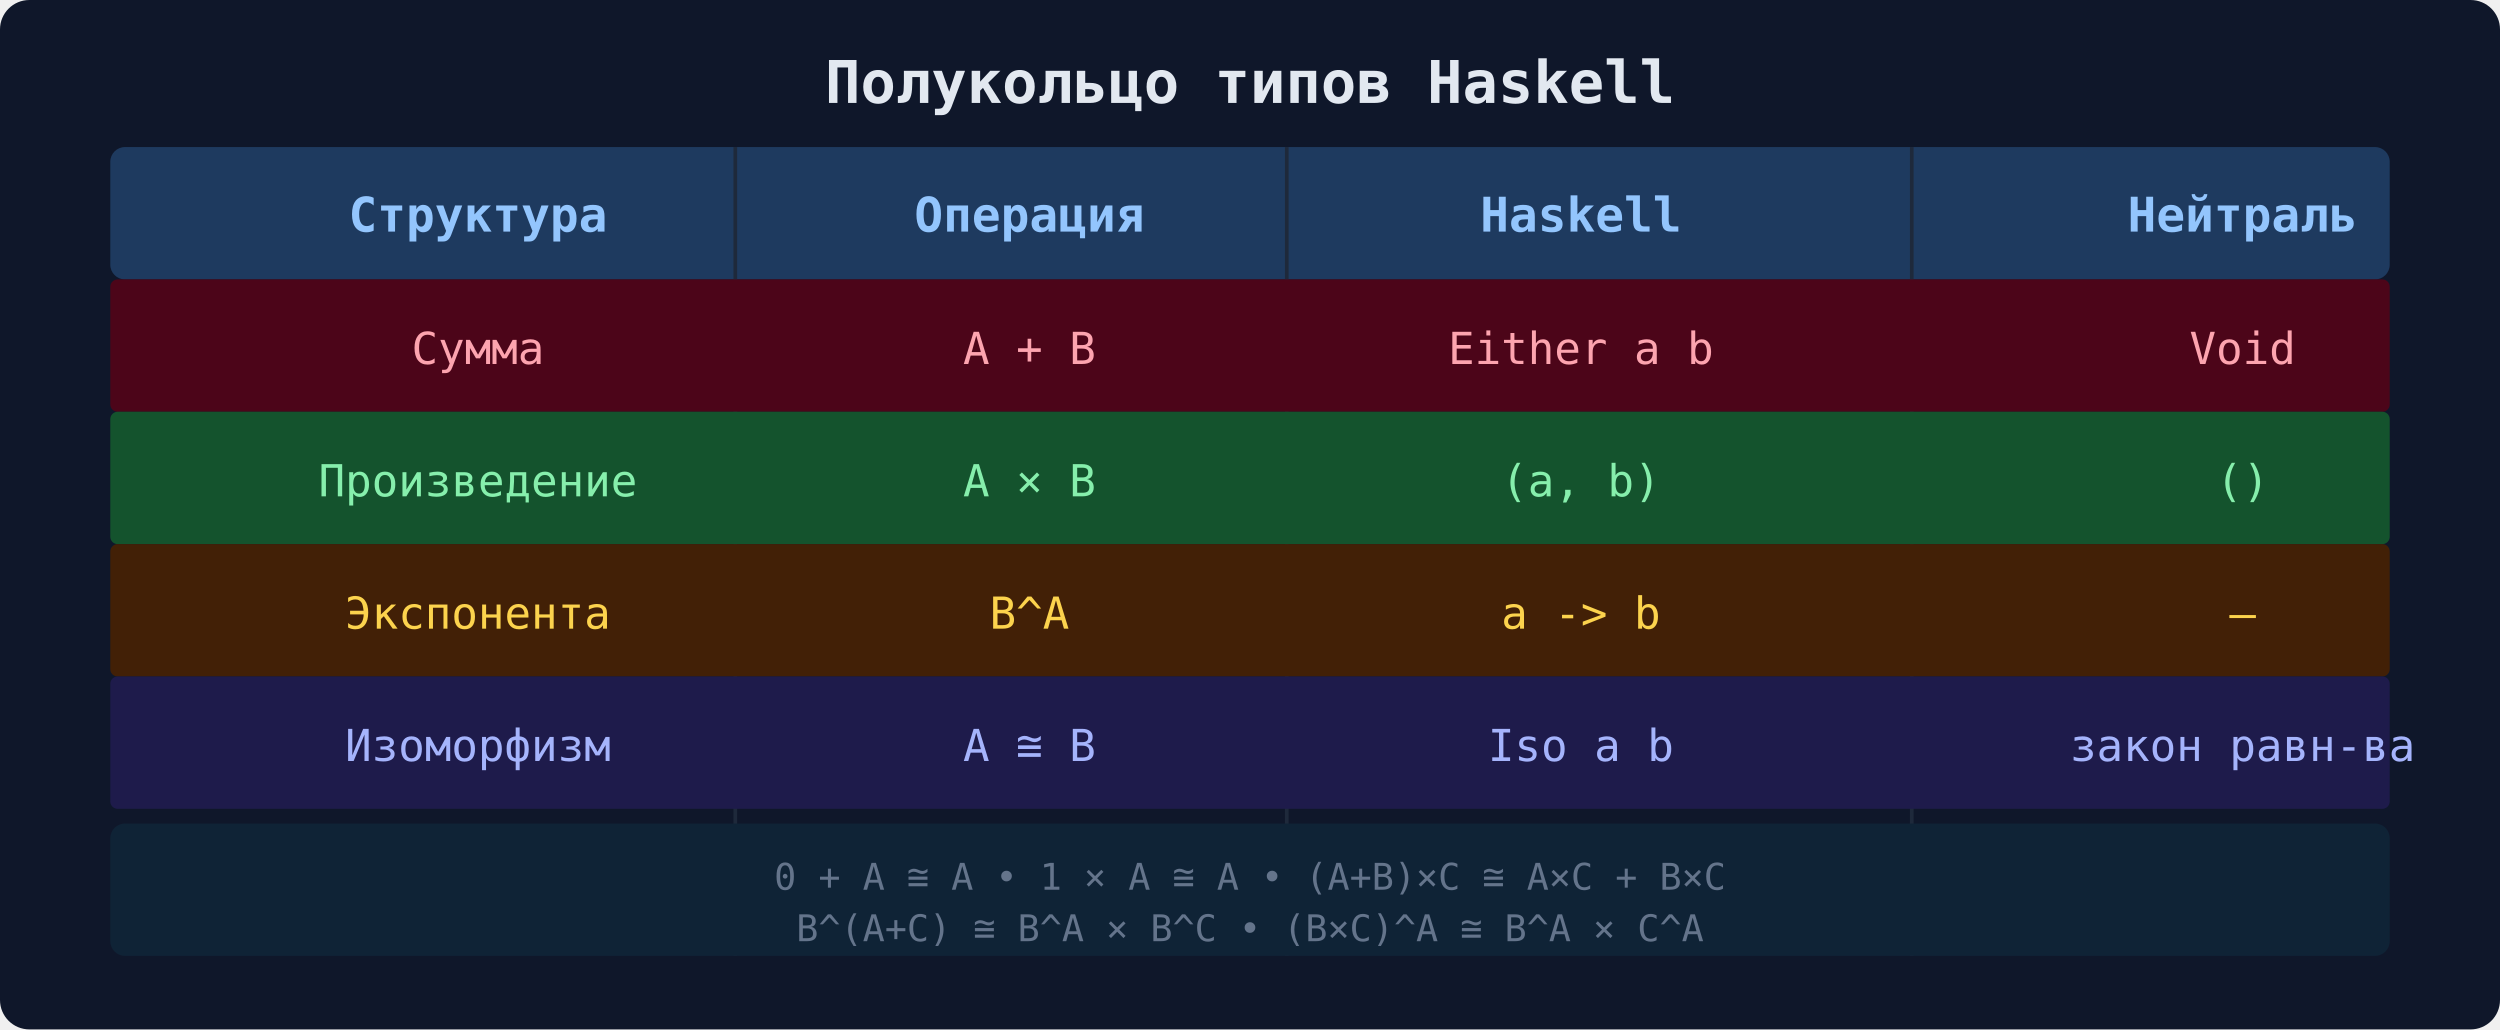
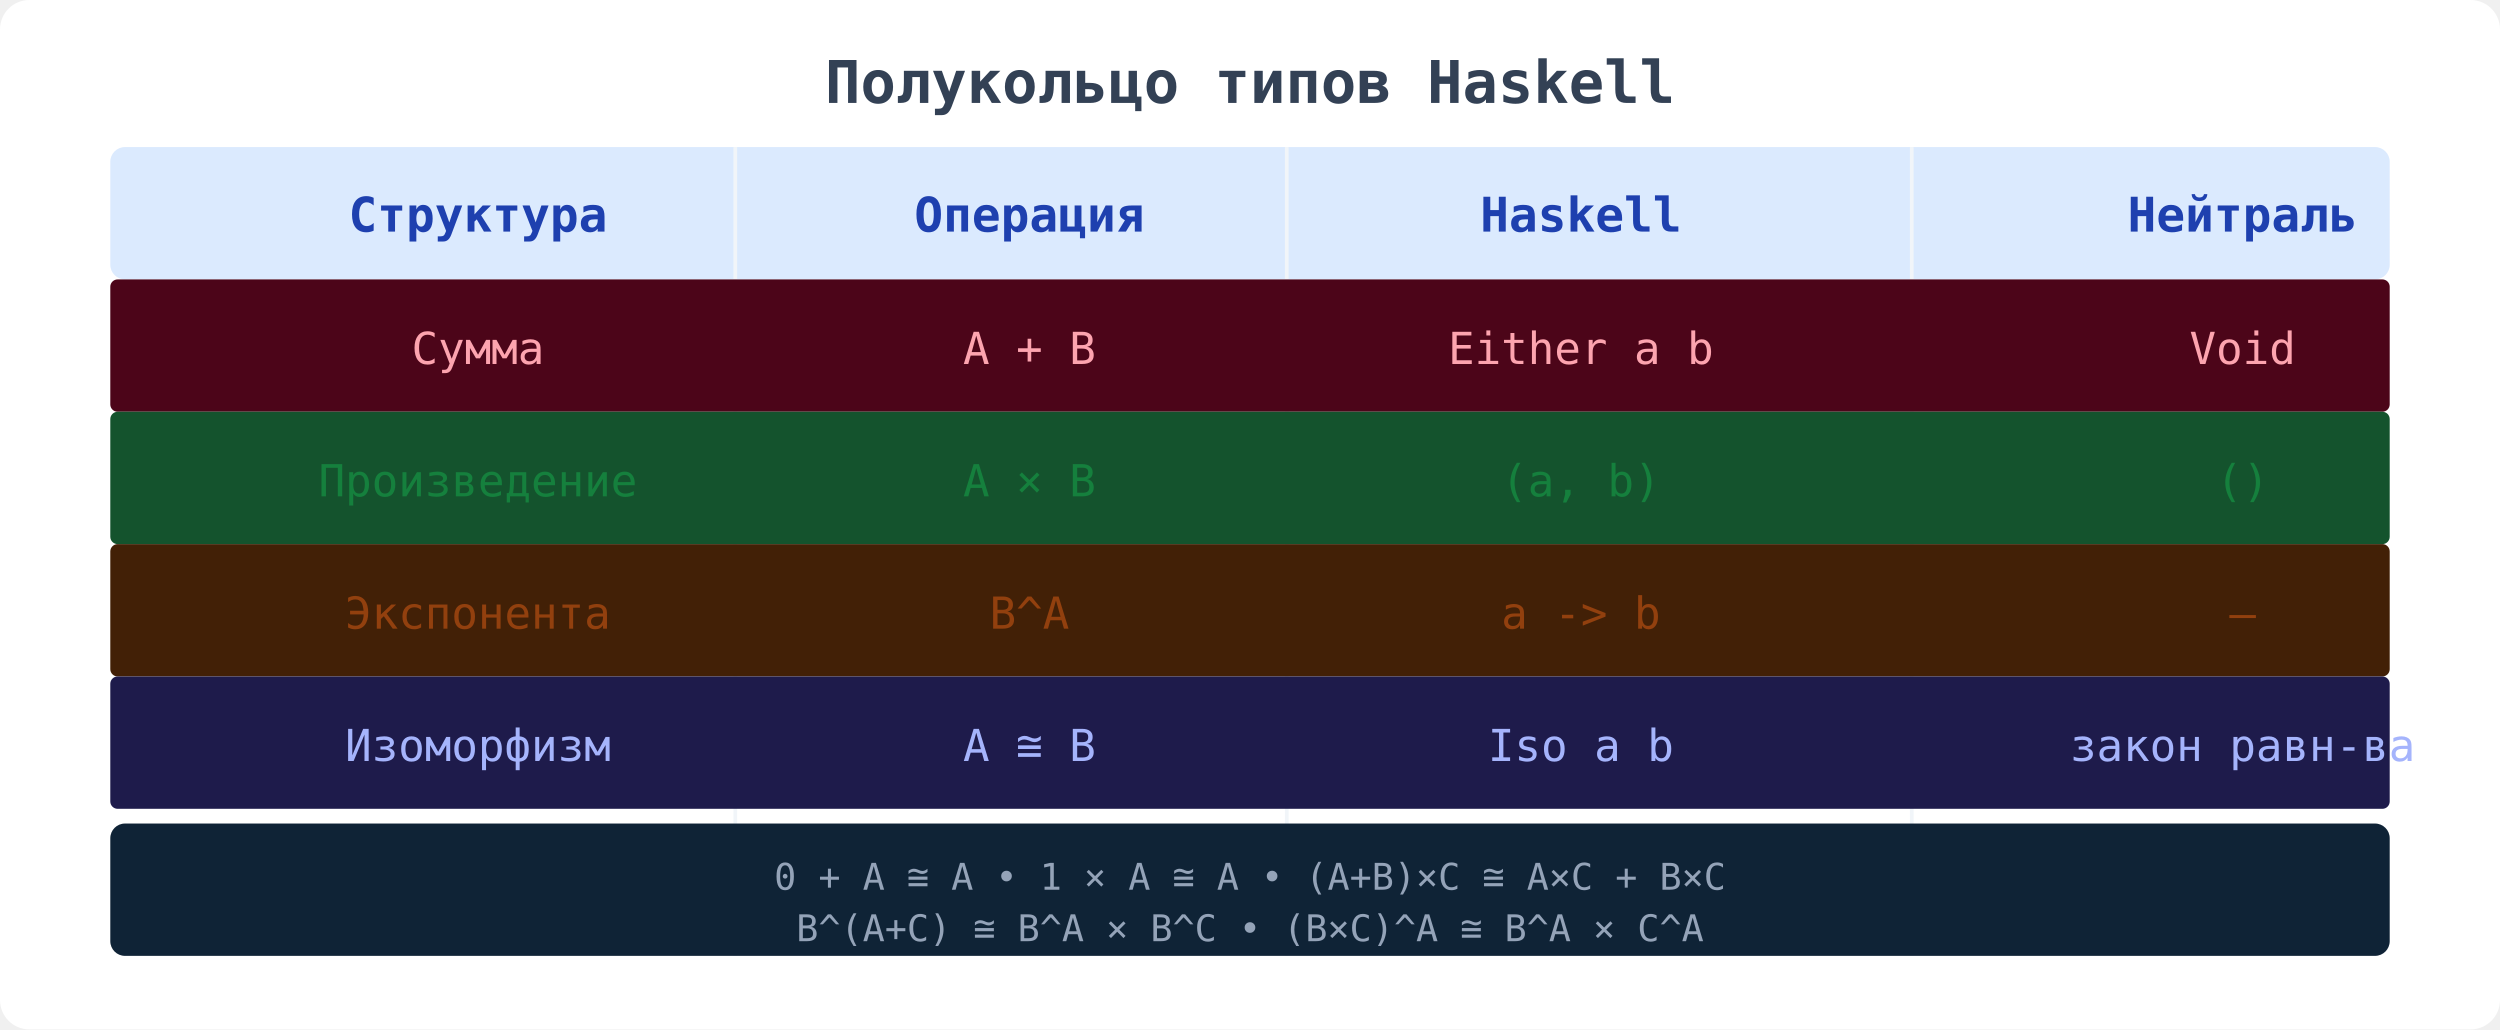
<svg xmlns="http://www.w3.org/2000/svg" width="680" height="280" font-family="monospace,sans-serif">
-   <rect width="680" height="280" fill="#0f172a" rx="8" />
-   <text x="340" y="28" text-anchor="middle" font-size="16" font-weight="bold" fill="#e2e8f0">Полукольцо типов Haskell</text>
-   <rect x="30" y="40" width="620" height="36" fill="#1e3a5f" rx="4" />
-   <text x="130" y="63" text-anchor="middle" font-size="13" fill="#93c5fd" font-weight="bold">Структура</text>
-   <text x="280" y="63" text-anchor="middle" font-size="13" fill="#93c5fd" font-weight="bold">Операция</text>
-   <text x="430" y="63" text-anchor="middle" font-size="13" fill="#93c5fd" font-weight="bold">Haskell</text>
-   <text x="610" y="63" text-anchor="middle" font-size="13" fill="#93c5fd" font-weight="bold">Нейтраль</text>
-   <line x1="200" y1="40" x2="200" y2="260" stroke="#1e293b" stroke-width="1" />
-   <line x1="350" y1="40" x2="350" y2="260" stroke="#1e293b" stroke-width="1" />
-   <line x1="520" y1="40" x2="520" y2="260" stroke="#1e293b" stroke-width="1" />
+   <rect width="680" height="280" fill="#ffffff" rx="8" />
+   <text x="340" y="28" text-anchor="middle" font-size="16" font-weight="bold" fill="#334155">Полукольцо типов Haskell</text>
+   <rect x="30" y="40" width="620" height="36" fill="#dbeafe" rx="4" />
+   <text x="130" y="63" text-anchor="middle" font-size="13" fill="#1e40af" font-weight="bold">Структура</text>
+   <text x="280" y="63" text-anchor="middle" font-size="13" fill="#1e40af" font-weight="bold">Операция</text>
+   <text x="430" y="63" text-anchor="middle" font-size="13" fill="#1e40af" font-weight="bold">Haskell</text>
+   <text x="610" y="63" text-anchor="middle" font-size="13" fill="#1e40af" font-weight="bold">Нейтраль</text>
+   <line x1="200" y1="40" x2="200" y2="260" stroke="#f1f5f9" stroke-width="1" />
+   <line x1="350" y1="40" x2="350" y2="260" stroke="#f1f5f9" stroke-width="1" />
+   <line x1="520" y1="40" x2="520" y2="260" stroke="#f1f5f9" stroke-width="1" />
  <rect x="30" y="76" width="620" height="36" fill="#4c0519" rx="2" />
  <text x="130" y="99" text-anchor="middle" font-size="12" fill="#fda4af">Сумма</text>
  <text x="280" y="99" text-anchor="middle" font-size="12" fill="#fda4af">A + B</text>
  <text x="430" y="99" text-anchor="middle" font-size="12" fill="#fda4af">Either a b</text>
  <text x="610" y="99" text-anchor="middle" font-size="12" fill="#fda4af">Void</text>
  <rect x="30" y="112" width="620" height="36" fill="#14532d" rx="2" />
-   <text x="130" y="135" text-anchor="middle" font-size="12" fill="#86efac">Произведение</text>
-   <text x="280" y="135" text-anchor="middle" font-size="12" fill="#86efac">A × B</text>
-   <text x="430" y="135" text-anchor="middle" font-size="12" fill="#86efac">(a, b)</text>
-   <text x="610" y="135" text-anchor="middle" font-size="12" fill="#86efac">()</text>
+   <text x="130" y="135" text-anchor="middle" font-size="12" fill="#15803d">Произведение</text>
+   <text x="280" y="135" text-anchor="middle" font-size="12" fill="#15803d">A × B</text>
+   <text x="430" y="135" text-anchor="middle" font-size="12" fill="#15803d">(a, b)</text>
+   <text x="610" y="135" text-anchor="middle" font-size="12" fill="#15803d">()</text>
  <rect x="30" y="148" width="620" height="36" fill="#422006" rx="2" />
-   <text x="130" y="171" text-anchor="middle" font-size="12" fill="#fcd34d">Экспонента</text>
-   <text x="280" y="171" text-anchor="middle" font-size="12" fill="#fcd34d">B^A</text>
-   <text x="430" y="171" text-anchor="middle" font-size="12" fill="#fcd34d">a -&gt; b</text>
-   <text x="610" y="171" text-anchor="middle" font-size="12" fill="#fcd34d">—</text>
+   <text x="130" y="171" text-anchor="middle" font-size="12" fill="#92400e">Экспонента</text>
+   <text x="280" y="171" text-anchor="middle" font-size="12" fill="#92400e">B^A</text>
+   <text x="430" y="171" text-anchor="middle" font-size="12" fill="#92400e">a -&gt; b</text>
+   <text x="610" y="171" text-anchor="middle" font-size="12" fill="#92400e">—</text>
  <rect x="30" y="184" width="620" height="36" fill="#1e1b4b" rx="2" />
  <text x="130" y="207" text-anchor="middle" font-size="12" fill="#a5b4fc">Изоморфизм</text>
  <text x="280" y="207" text-anchor="middle" font-size="12" fill="#a5b4fc">A ≅ B</text>
  <text x="430" y="207" text-anchor="middle" font-size="12" fill="#a5b4fc">Iso a b</text>
  <text x="610" y="207" text-anchor="middle" font-size="12" fill="#a5b4fc">закон равн-ва</text>
  <rect x="30" y="224" width="620" height="36" fill="#0f2336" rx="4" />
-   <text x="340" y="242" text-anchor="middle" font-size="10" fill="#64748b">0 + A ≅ A • 1 × A ≅ A • (A+B)×C ≅ A×C + B×C</text>
-   <text x="340" y="256" text-anchor="middle" font-size="10" fill="#64748b">B^(A+C) ≅ B^A × B^C • (B×C)^A ≅ B^A × C^A</text>
+   <text x="340" y="242" text-anchor="middle" font-size="10" fill="#94a3b8">0 + A ≅ A • 1 × A ≅ A • (A+B)×C ≅ A×C + B×C</text>
+   <text x="340" y="256" text-anchor="middle" font-size="10" fill="#94a3b8">B^(A+C) ≅ B^A × B^C • (B×C)^A ≅ B^A × C^A</text>
</svg>
